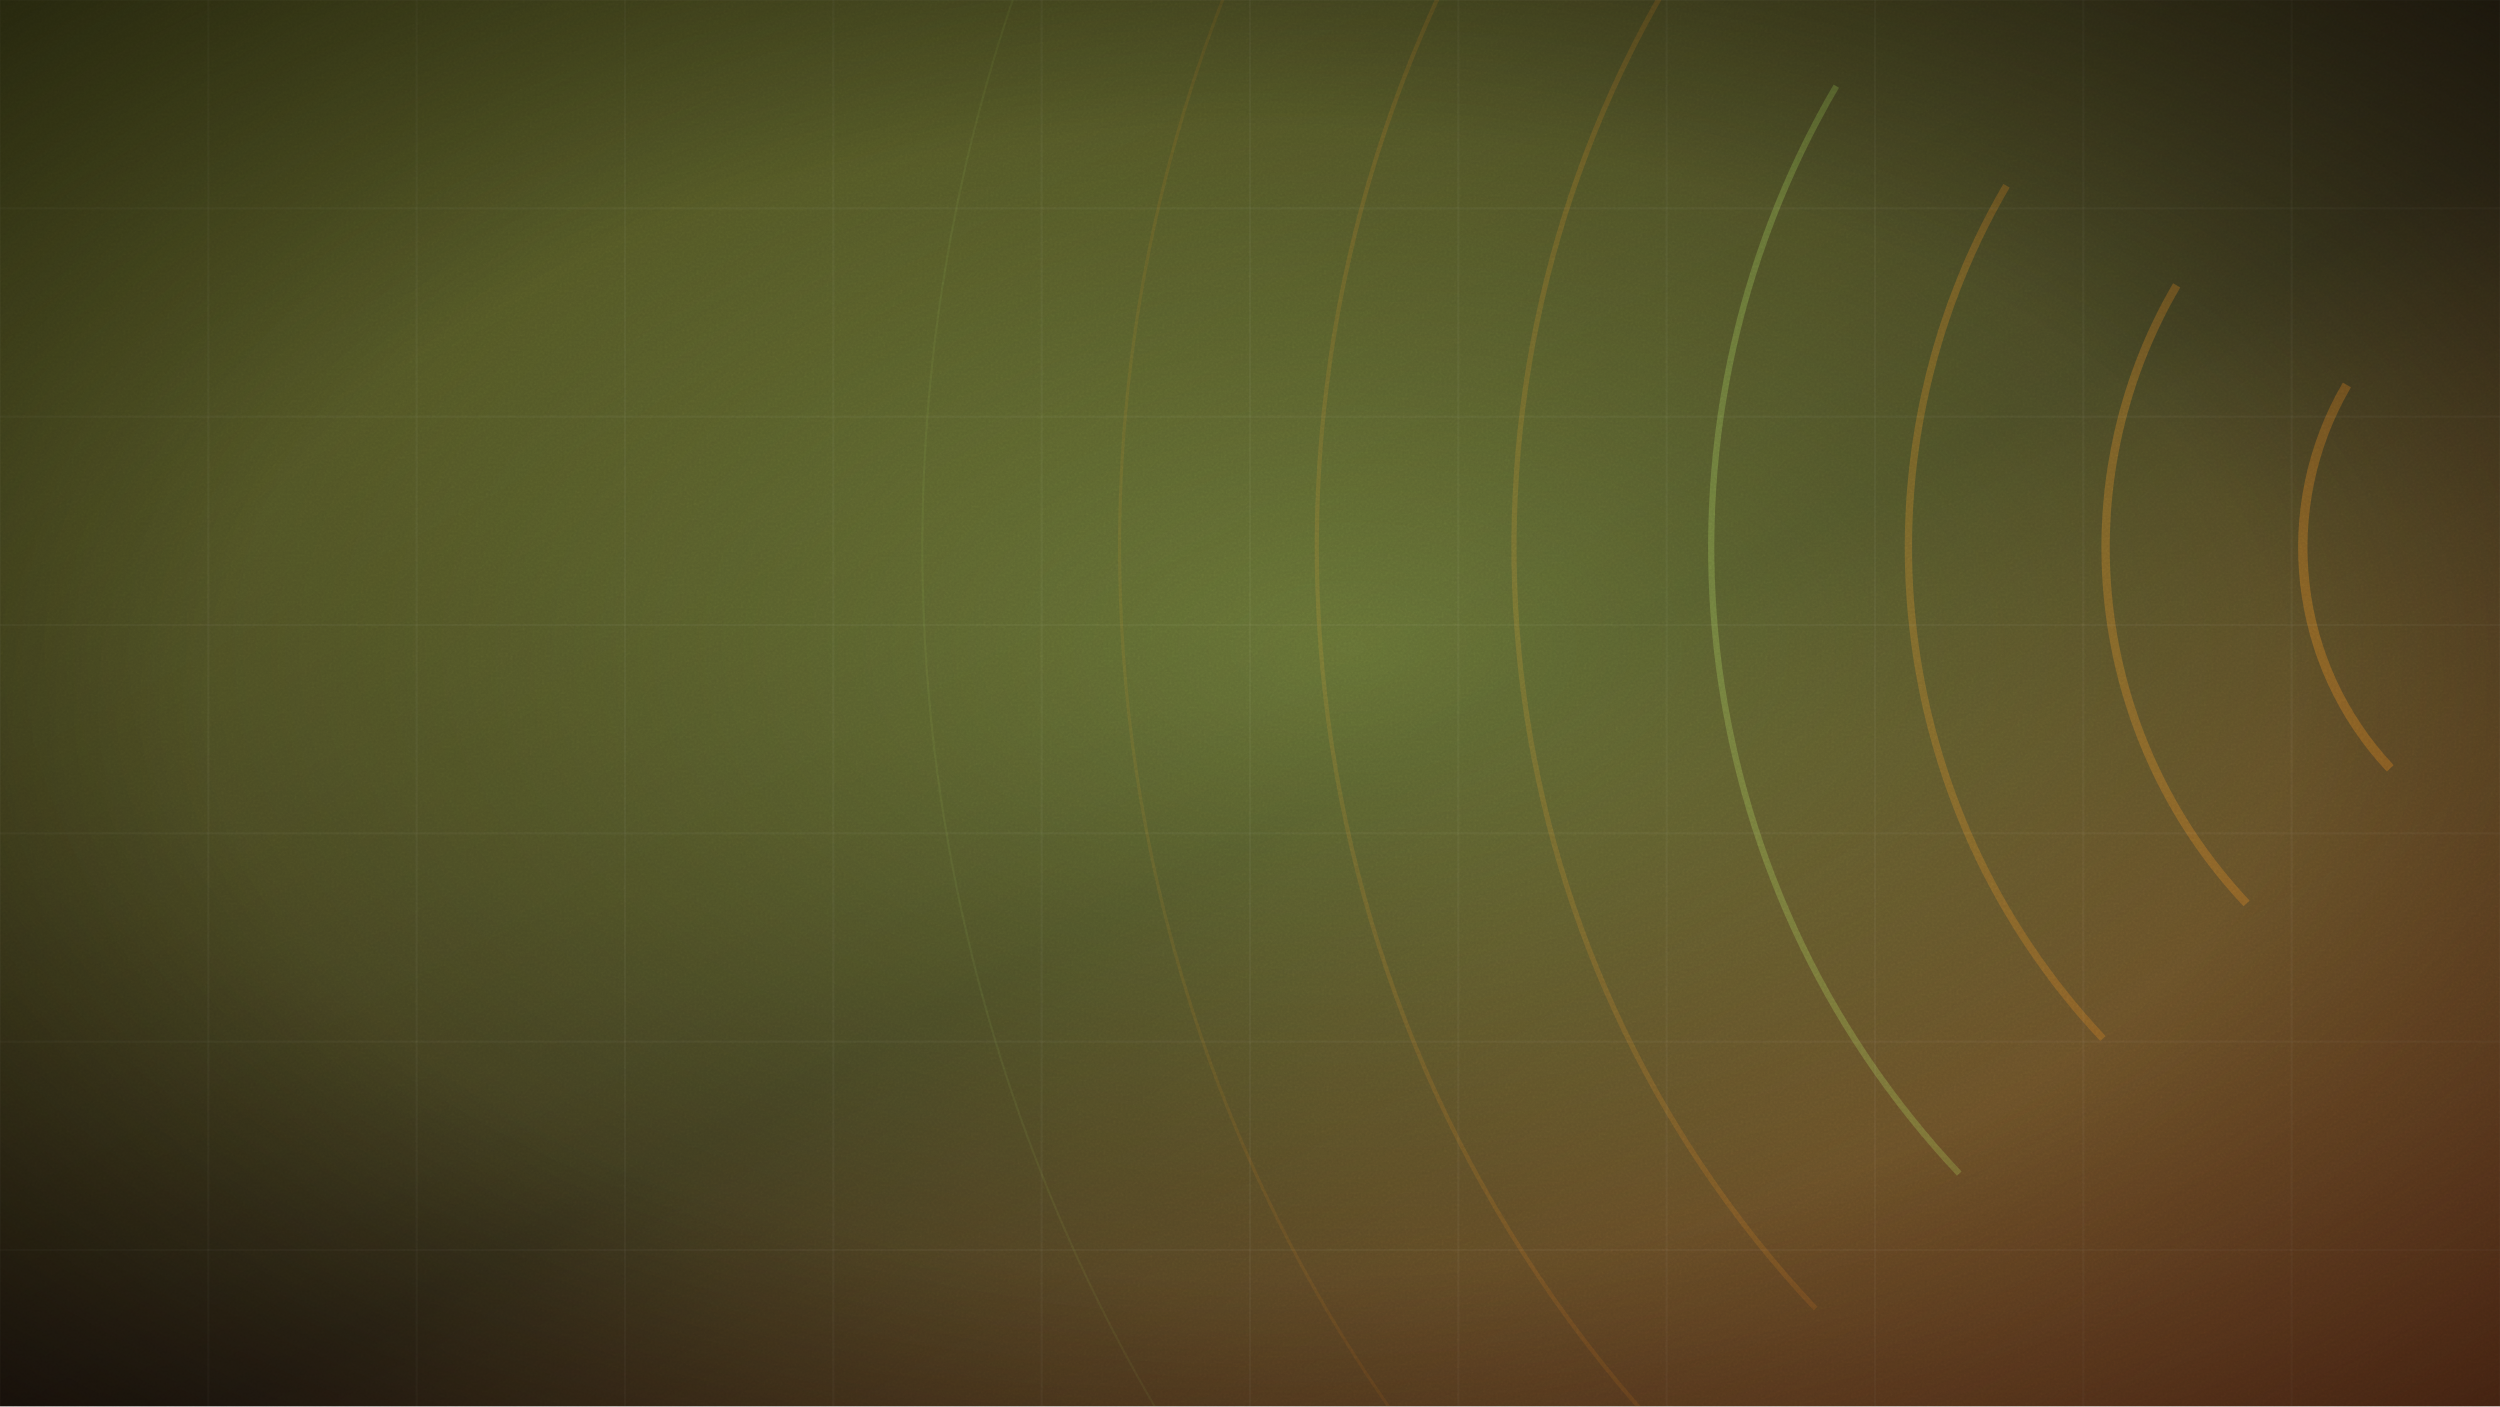
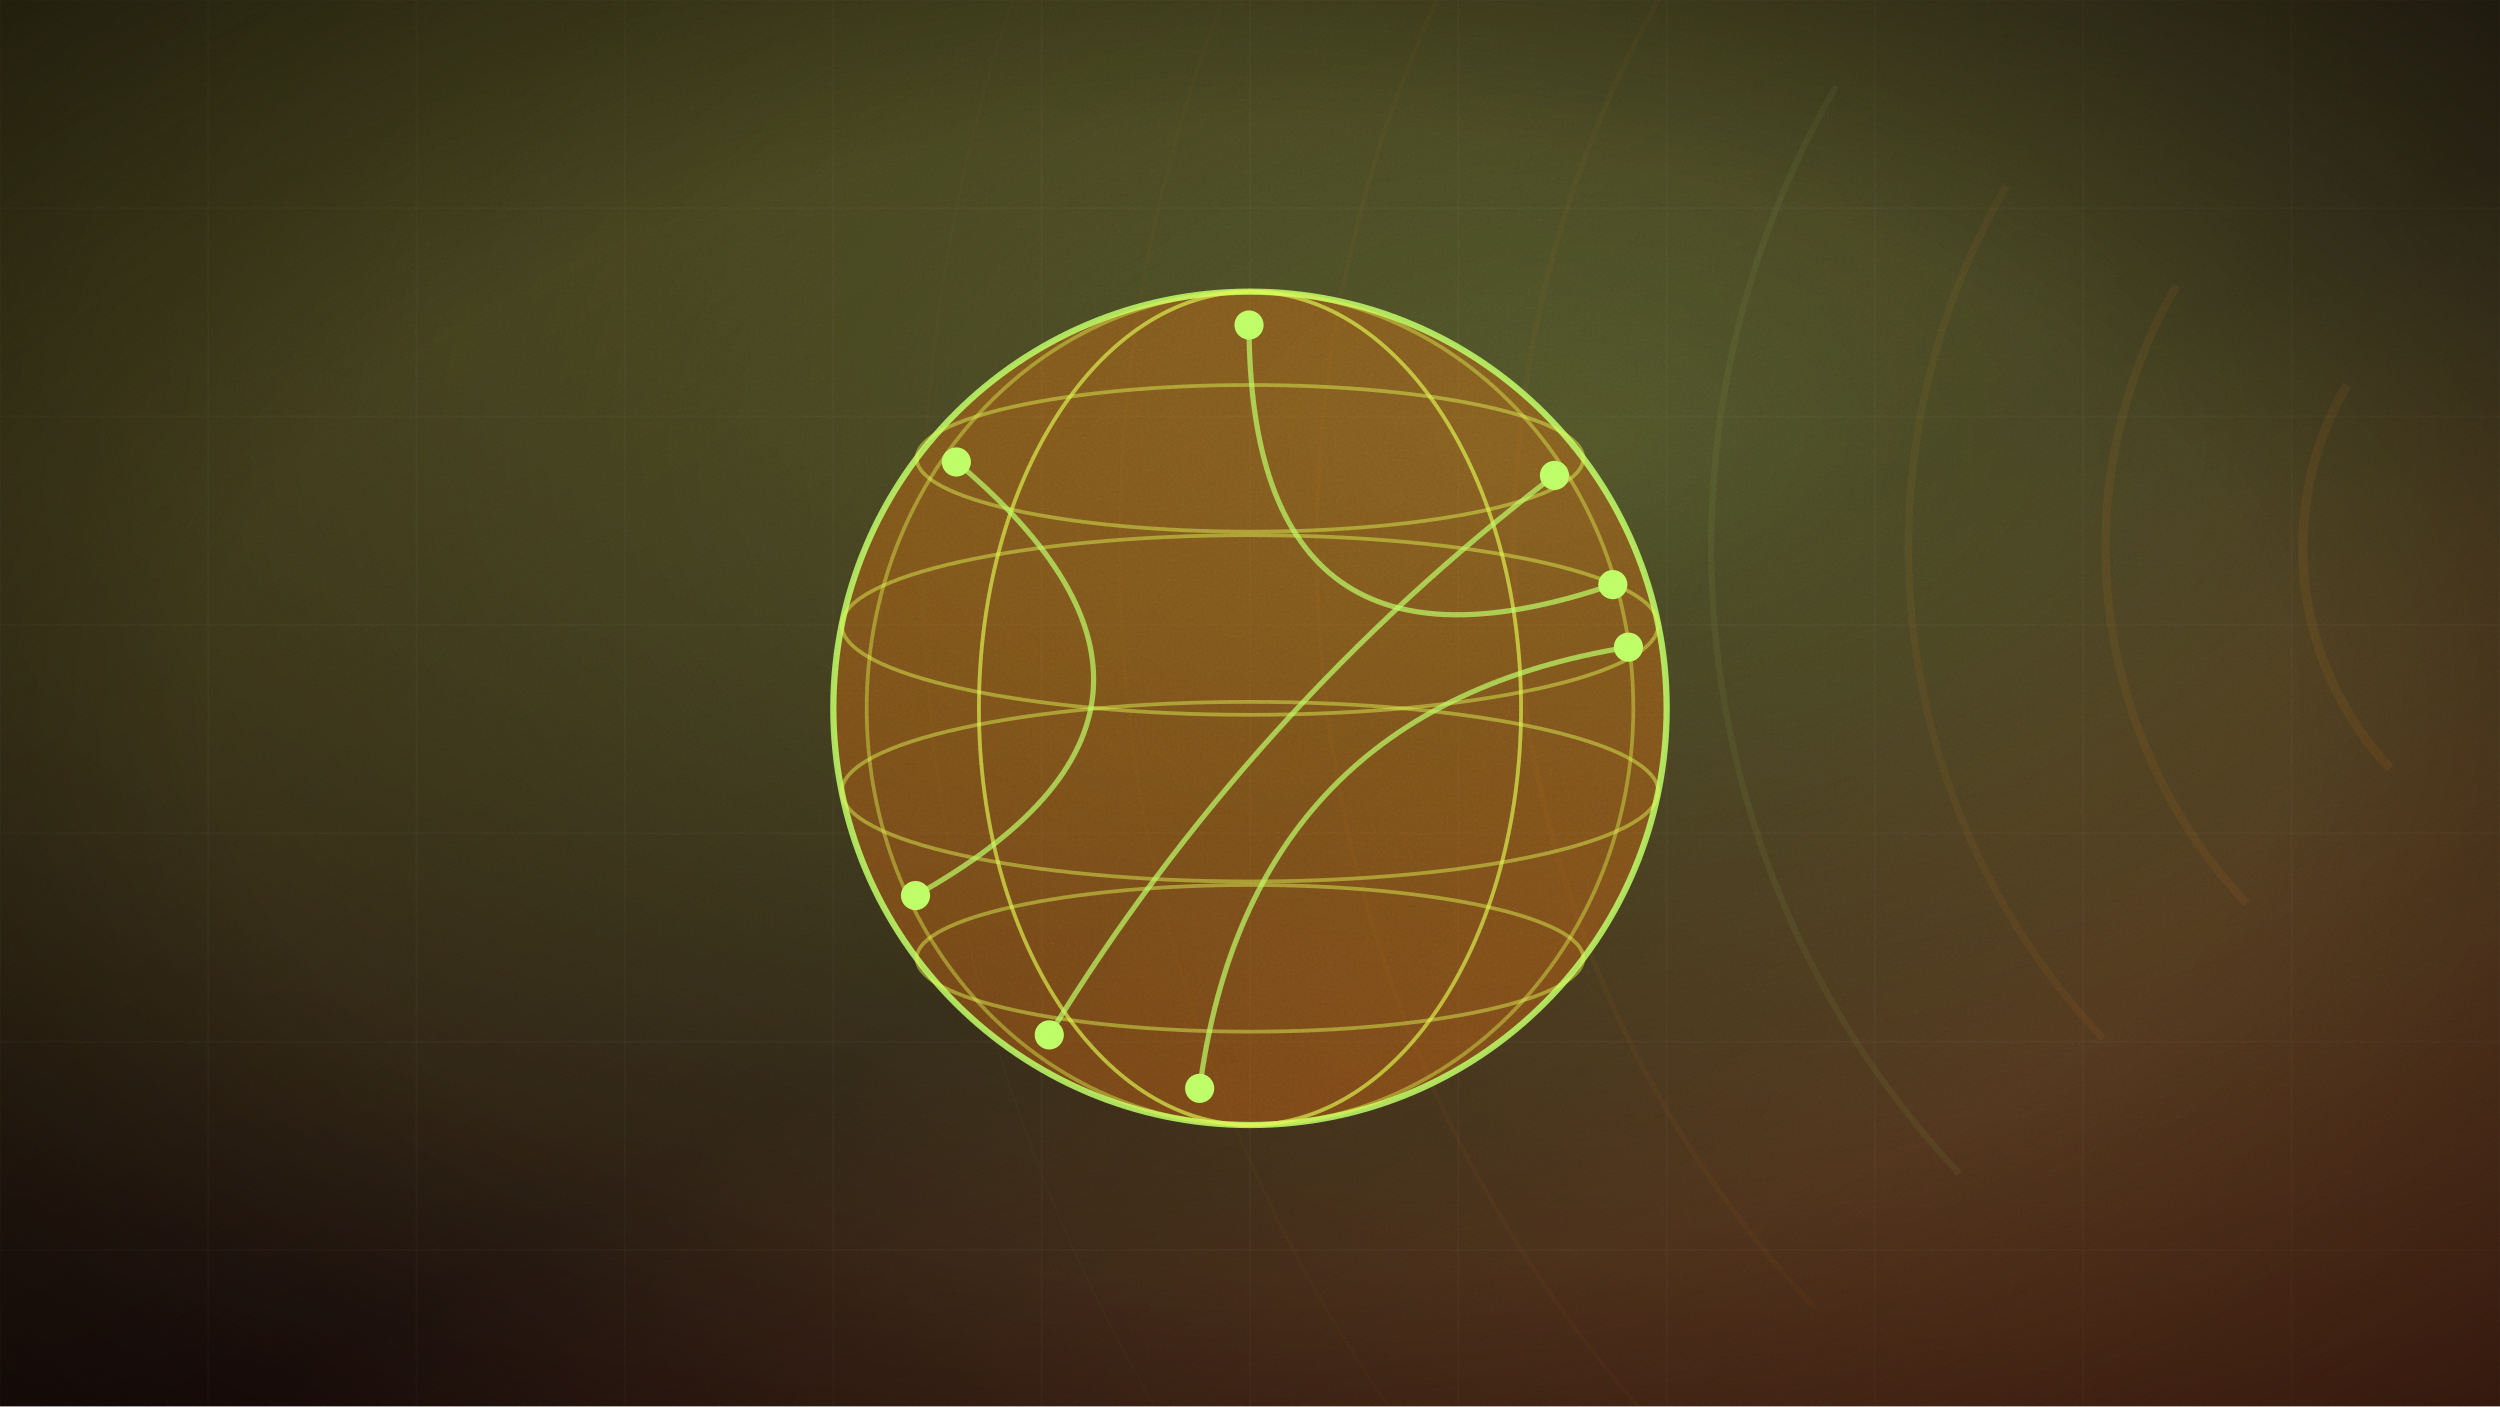
- <svg xmlns="http://www.w3.org/2000/svg" viewBox="0 0 1200 675" width="1200" height="675" role="img" aria-label="Abstract cover illustration">
+ <svg xmlns="http://www.w3.org/2000/svg" viewBox="0 0 1200 675" width="1200" height="675" role="img" aria-label="A wireframe globe crossed by connection arcs — original cover illustration">
  <defs>
    <linearGradient id="bg" x1="0" y1="0" x2="1" y2="1">
      <stop offset="0" stop-color="#413f16" />
      <stop offset="0.55" stop-color="#23120f" />
      <stop offset="1" stop-color="#79351c" />
    </linearGradient>
    <radialGradient id="core" cx="0.4" cy="0.35" r="0.75">
      <stop offset="0" stop-color="#bdfd66" stop-opacity="0.95" />
      <stop offset="0.5" stop-color="#e3fa52" stop-opacity="0.55" />
      <stop offset="1" stop-color="#ec7612" stop-opacity="0" />
    </radialGradient>
-     <radialGradient id="halo" cx="0.54" cy="0.46" r="0.85">
+     <radialGradient id="halo" cx="0.63" cy="0.31" r="0.85">
      <stop offset="0" stop-color="#bdfd66" stop-opacity="0.4" />
      <stop offset="1" stop-color="#bdfd66" stop-opacity="0" />
    </radialGradient>
    <radialGradient id="vig" cx="0.5" cy="0.5" r="0.75">
      <stop offset="0.55" stop-color="#000000" stop-opacity="0" />
      <stop offset="1" stop-color="#000000" stop-opacity="0.55" />
    </radialGradient>
    <filter id="grain" x="0" y="0" width="100%" height="100%">
      <feTurbulence type="fractalNoise" baseFrequency="0.85" numOctaves="3" stitchTiles="stitch" result="t" />
      <feColorMatrix type="saturate" values="0" in="t" result="g" />
    </filter>
    <clipPath id="frame">
      <rect x="0" y="0" width="1200" height="675" />
    </clipPath>
  </defs>
  <rect width="1200" height="675" fill="url(#bg)" />
-   <g clip-path="url(#frame)">
+   <g clip-path="url(#frame)" opacity="0.42">
    <path d="M 664.59 822.67 A 817.25 817.25 0 0 1 554.62 -149.85" fill="none" stroke="#bdfd66" stroke-opacity="0.06" stroke-width="1" />
    <path d="M 733.55 757.84 A 722.59 722.59 0 0 1 636.32 -102.04" fill="none" stroke="#ec7612" stroke-opacity="0.1" stroke-width="1.5" />
    <path d="M 802.51 693 A 627.94 627.94 0 0 1 718.02 -54.24" fill="none" stroke="#ec7612" stroke-opacity="0.14" stroke-width="2" />
    <path d="M 871.47 628.16 A 533.28 533.28 0 0 1 799.72 -6.44" fill="none" stroke="#ec7612" stroke-opacity="0.17" stroke-width="2.5" />
    <path d="M 940.44 563.32 A 438.62 438.62 0 0 1 881.42 41.36" fill="none" stroke="#bdfd66" stroke-opacity="0.21" stroke-width="3" />
    <path d="M 1009.4 498.48 A 343.97 343.97 0 0 1 963.12 89.16" fill="none" stroke="#ec7612" stroke-opacity="0.25" stroke-width="3.5" />
    <path d="M 1078.36 433.65 A 249.31 249.31 0 0 1 1044.81 136.97" fill="none" stroke="#ec7612" stroke-opacity="0.28" stroke-width="4" />
    <path d="M 1147.32 368.81 A 154.66 154.66 0 0 1 1126.51 184.77" fill="none" stroke="#ec7612" stroke-opacity="0.32" stroke-width="4.5" />
    <circle cx="1260" cy="262.87" r="14" fill="#bdfd66" fill-opacity="0.9" />
  </g>
  <rect width="1200" height="675" fill="url(#halo)" style="mix-blend-mode:screen" />
  <g clip-path="url(#frame)">
    <line x1="0" y1="0" x2="0" y2="675" stroke="#ffffff" stroke-opacity="0.035" stroke-width="1" />
    <line x1="100" y1="0" x2="100" y2="675" stroke="#ffffff" stroke-opacity="0.035" stroke-width="1" />
    <line x1="200" y1="0" x2="200" y2="675" stroke="#ffffff" stroke-opacity="0.035" stroke-width="1" />
    <line x1="300" y1="0" x2="300" y2="675" stroke="#ffffff" stroke-opacity="0.035" stroke-width="1" />
    <line x1="400" y1="0" x2="400" y2="675" stroke="#ffffff" stroke-opacity="0.035" stroke-width="1" />
    <line x1="500" y1="0" x2="500" y2="675" stroke="#ffffff" stroke-opacity="0.035" stroke-width="1" />
    <line x1="600" y1="0" x2="600" y2="675" stroke="#ffffff" stroke-opacity="0.035" stroke-width="1" />
    <line x1="700" y1="0" x2="700" y2="675" stroke="#ffffff" stroke-opacity="0.035" stroke-width="1" />
    <line x1="800" y1="0" x2="800" y2="675" stroke="#ffffff" stroke-opacity="0.035" stroke-width="1" />
    <line x1="900" y1="0" x2="900" y2="675" stroke="#ffffff" stroke-opacity="0.035" stroke-width="1" />
    <line x1="1000" y1="0" x2="1000" y2="675" stroke="#ffffff" stroke-opacity="0.035" stroke-width="1" />
    <line x1="1100" y1="0" x2="1100" y2="675" stroke="#ffffff" stroke-opacity="0.035" stroke-width="1" />
    <line x1="1200" y1="0" x2="1200" y2="675" stroke="#ffffff" stroke-opacity="0.035" stroke-width="1" />
    <line x1="0" y1="0" x2="1200" y2="0" stroke="#ffffff" stroke-opacity="0.035" stroke-width="1" />
    <line x1="0" y1="100" x2="1200" y2="100" stroke="#ffffff" stroke-opacity="0.035" stroke-width="1" />
    <line x1="0" y1="200" x2="1200" y2="200" stroke="#ffffff" stroke-opacity="0.035" stroke-width="1" />
    <line x1="0" y1="300" x2="1200" y2="300" stroke="#ffffff" stroke-opacity="0.035" stroke-width="1" />
    <line x1="0" y1="400" x2="1200" y2="400" stroke="#ffffff" stroke-opacity="0.035" stroke-width="1" />
    <line x1="0" y1="500" x2="1200" y2="500" stroke="#ffffff" stroke-opacity="0.035" stroke-width="1" />
    <line x1="0" y1="600" x2="1200" y2="600" stroke="#ffffff" stroke-opacity="0.035" stroke-width="1" />
  </g>
+   <rect width="1200" height="675" fill="#23120f" opacity="0.3" />
+   <g clip-path="url(#frame)">
+     <circle cx="600" cy="340" r="200" fill="#ec7612" fill-opacity="0.35" stroke="#bdfd66" stroke-opacity="0.85" stroke-width="3" />
+     <ellipse cx="600" cy="220" rx="160" ry="35.2" fill="none" stroke="#e3fa52" stroke-opacity="0.45" stroke-width="1.8" />
+     <ellipse cx="600" cy="300" rx="195.96" ry="43.11" fill="none" stroke="#e3fa52" stroke-opacity="0.45" stroke-width="1.8" />
+     <ellipse cx="600" cy="380" rx="195.96" ry="43.11" fill="none" stroke="#e3fa52" stroke-opacity="0.45" stroke-width="1.8" />
+     <ellipse cx="600" cy="460" rx="160" ry="35.2" fill="none" stroke="#e3fa52" stroke-opacity="0.45" stroke-width="1.8" />
+     <ellipse cx="600" cy="340" rx="184" ry="200" fill="none" stroke="#e3fa52" stroke-opacity="0.4" stroke-width="1.8" />
+     <ellipse cx="600" cy="340" rx="130.11" ry="200" fill="none" stroke="#e3fa52" stroke-opacity="0.4" stroke-width="1.8" />
+     <ellipse cx="600" cy="340" rx="0" ry="200" fill="none" stroke="#e3fa52" stroke-opacity="0.4" stroke-width="1.8" />
+     <ellipse cx="600" cy="340" rx="130.11" ry="200" fill="none" stroke="#e3fa52" stroke-opacity="0.4" stroke-width="1.8" />
+     <path d="M 599.53 156 Q 600 340 774.15 280.61" fill="none" stroke="#bdfd66" stroke-opacity="0.7" stroke-width="2.5" />
+     <circle cx="599.53" cy="156" r="7" fill="#bdfd66" />
+     <circle cx="774.15" cy="280.61" r="7" fill="#bdfd66" />
+     <path d="M 746.13 228.19 Q 600 340 503.64 496.75" fill="none" stroke="#bdfd66" stroke-opacity="0.7" stroke-width="2.5" />
+     <circle cx="746.13" cy="228.19" r="7" fill="#bdfd66" />
+     <circle cx="503.64" cy="496.75" r="7" fill="#bdfd66" />
+     <path d="M 439.44 429.87 Q 600 340 459.04 221.74" fill="none" stroke="#bdfd66" stroke-opacity="0.7" stroke-width="2.5" />
+     <circle cx="439.44" cy="429.87" r="7" fill="#bdfd66" />
+     <circle cx="459.04" cy="221.74" r="7" fill="#bdfd66" />
+     <path d="M 781.64 310.63 Q 600 340 575.83 522.4" fill="none" stroke="#bdfd66" stroke-opacity="0.7" stroke-width="2.5" />
+     <circle cx="781.64" cy="310.63" r="7" fill="#bdfd66" />
+     <circle cx="575.83" cy="522.4" r="7" fill="#bdfd66" />
+   </g>
  <rect width="1200" height="675" fill="url(#vig)" />
  <rect width="1200" height="675" filter="url(#grain)" opacity="0.14" style="mix-blend-mode:overlay" />
</svg>
